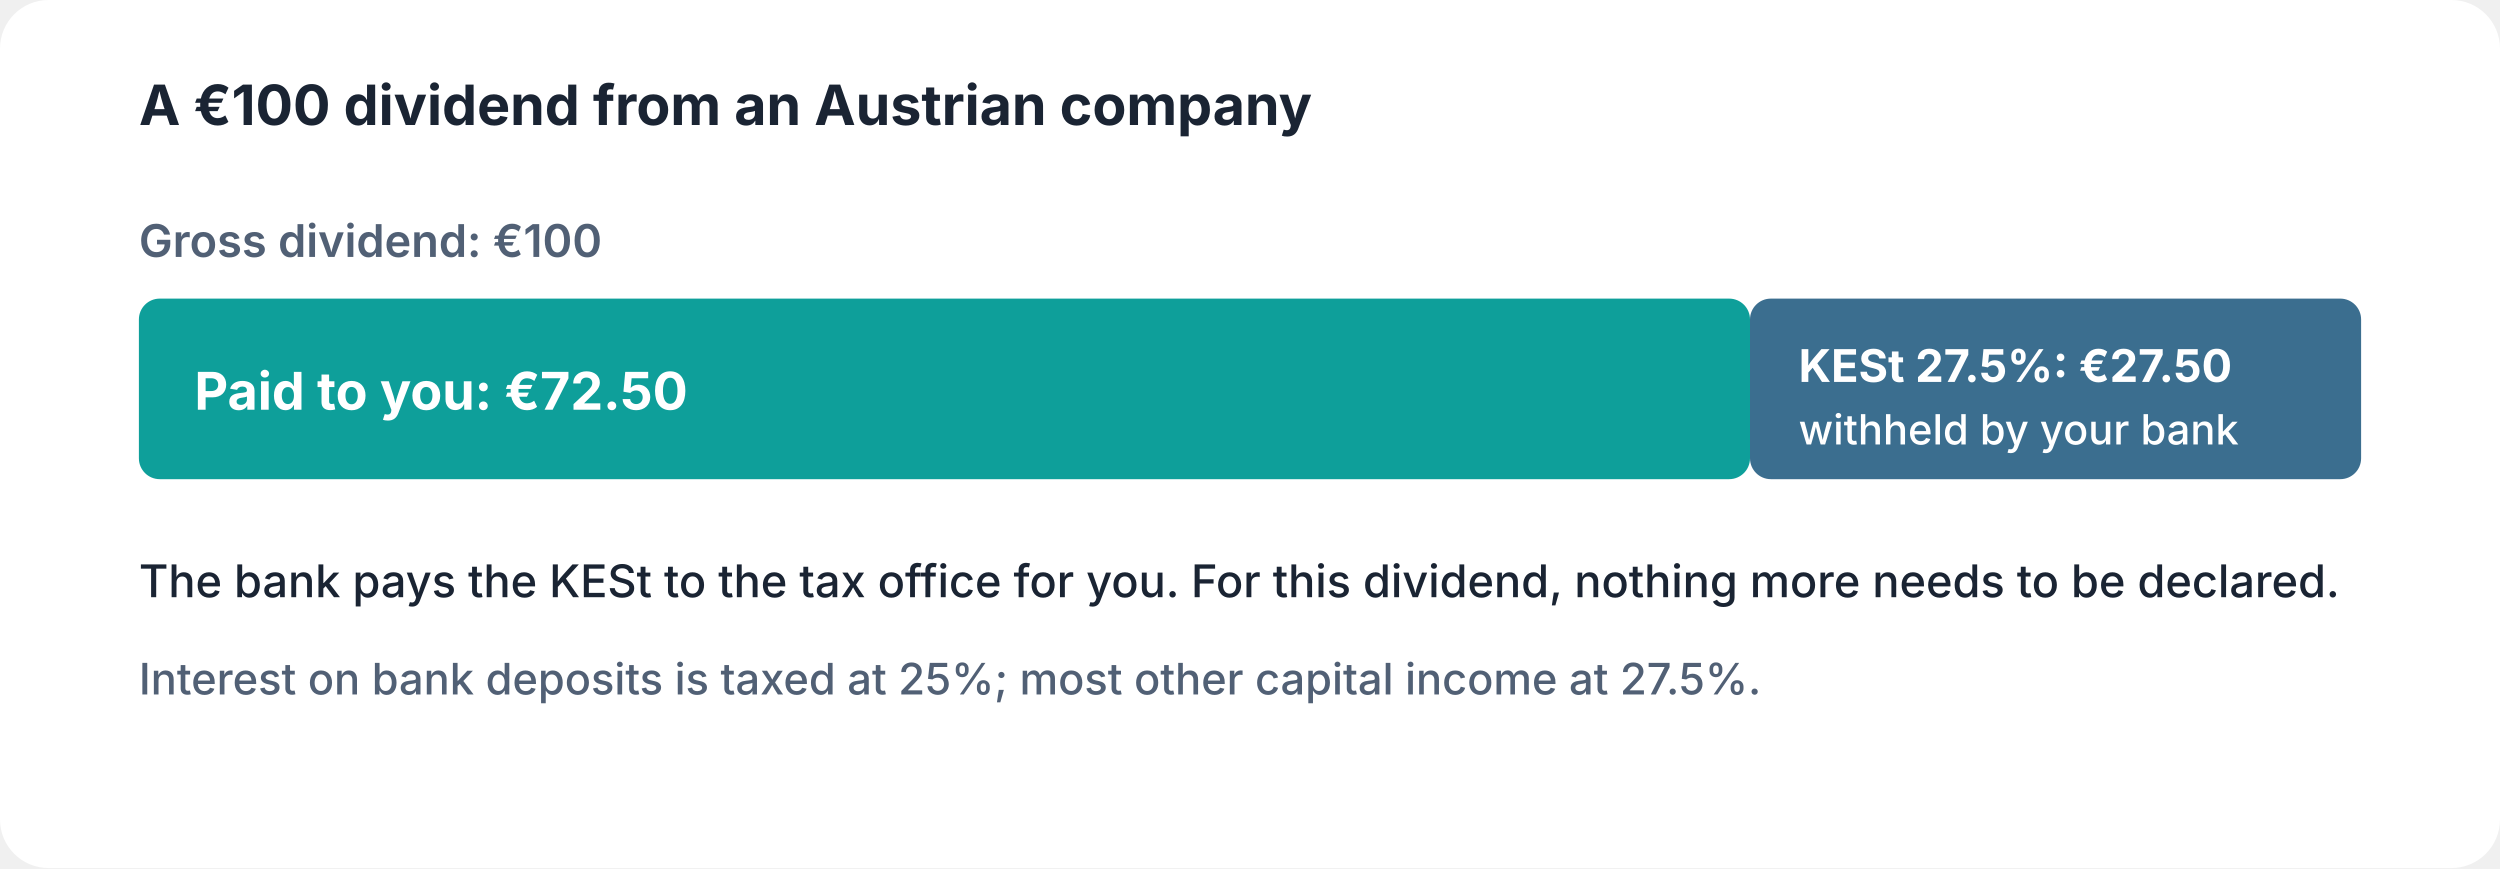
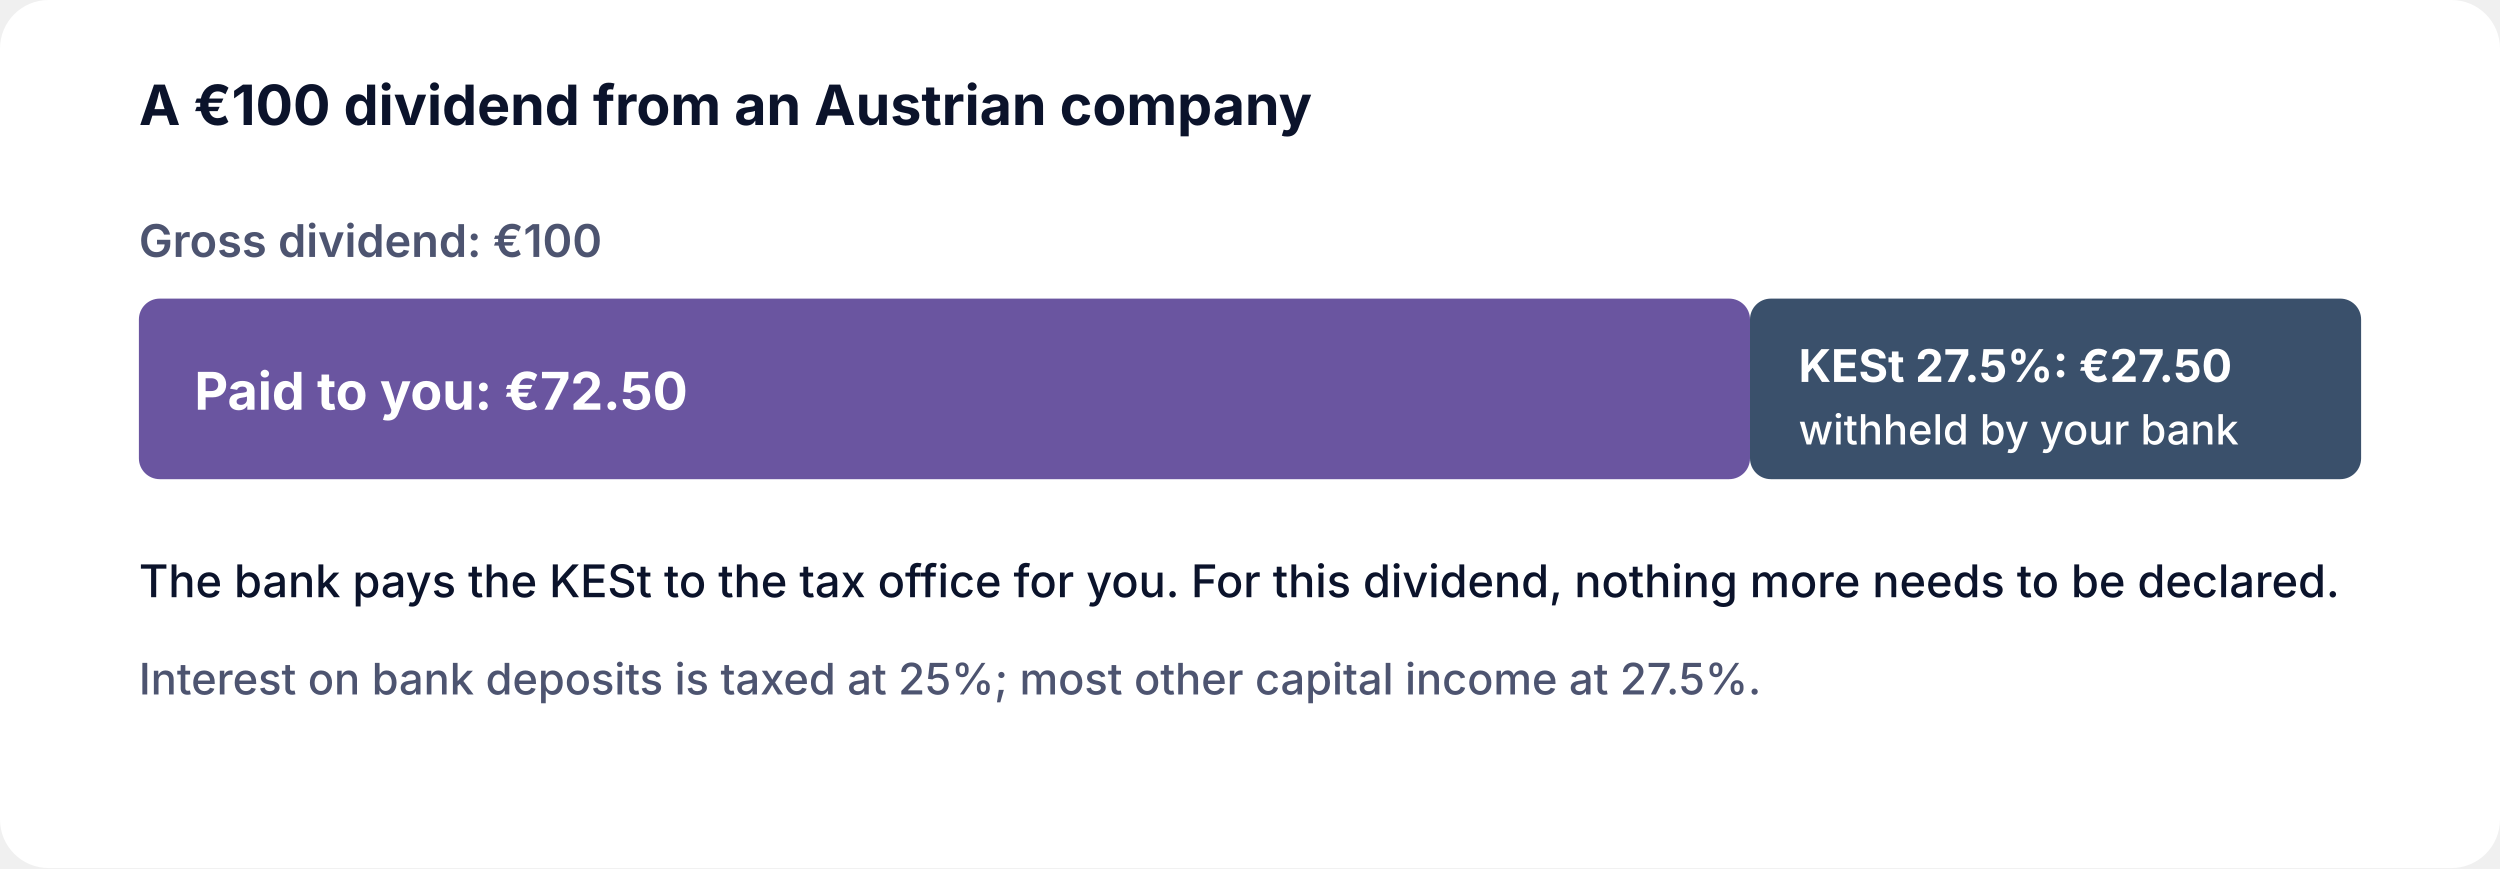
<svg xmlns="http://www.w3.org/2000/svg" viewBox="0 0 720 250" width="720" height="250" role="img" aria-label="Of a €100 gross dividend from an Austrian company, the bank withholds €27.50 KESt (27.5%) and pays €72.50 to you" font-family="Inter, system-ui, -apple-system, 'Segoe UI', sans-serif">
  <rect width="720" height="250" rx="14" fill="#ffffff" />
-   <text x="40" y="36" font-size="16" font-weight="700" fill="#1a2433" text-anchor="start">A €100 dividend from an Austrian company</text>
-   <text x="40" y="74" font-size="13" font-weight="600" fill="#516075" text-anchor="start">Gross dividend: €100</text>
-   <rect x="40" y="86" width="464" height="52" rx="6" fill="#0E9F9A" />
-   <rect x="504" y="86" width="176" height="52" rx="6" fill="#3B6E8F" />
+   <text x="40" y="36" font-size="16" font-weight="700" fill="#0B132B" text-anchor="start">A €100 dividend from an Austrian company</text>
+   <text x="40" y="74" font-size="13" font-weight="600" fill="#4D5470" text-anchor="start">Gross dividend: €100</text>
+   <rect x="40" y="86" width="464" height="52" rx="6" fill="#6A55A0" />
+   <rect x="504" y="86" width="176" height="52" rx="6" fill="#3A506B" />
  <text x="56" y="118" font-size="15" font-weight="700" fill="#ffffff" text-anchor="start">Paid to you: €72.50</text>
  <text x="518" y="110" font-size="13" font-weight="700" fill="#ffffff" text-anchor="start">KESt 27.5%: €27.50</text>
  <text x="518" y="128" font-size="12" font-weight="500" fill="#ffffff" text-anchor="start">withheld by your bank</text>
-   <text x="40" y="172" font-size="13" font-weight="500" fill="#1a2433" text-anchor="start">The bank pays the KESt to the tax office for you. For this dividend, nothing more needs to be declared.</text>
-   <text x="40" y="200" font-size="12.5" font-weight="500" fill="#516075" text-anchor="start">Interest on bank deposits is taxed at 25%; most other capital income at 27.5%.</text>
+   <text x="40" y="172" font-size="13" font-weight="500" fill="#0B132B" text-anchor="start">The bank pays the KESt to the tax office for you. For this dividend, nothing more needs to be declared.</text>
+   <text x="40" y="200" font-size="12.5" font-weight="500" fill="#4D5470" text-anchor="start">Interest on bank deposits is taxed at 25%; most other capital income at 27.5%.</text>
</svg>
